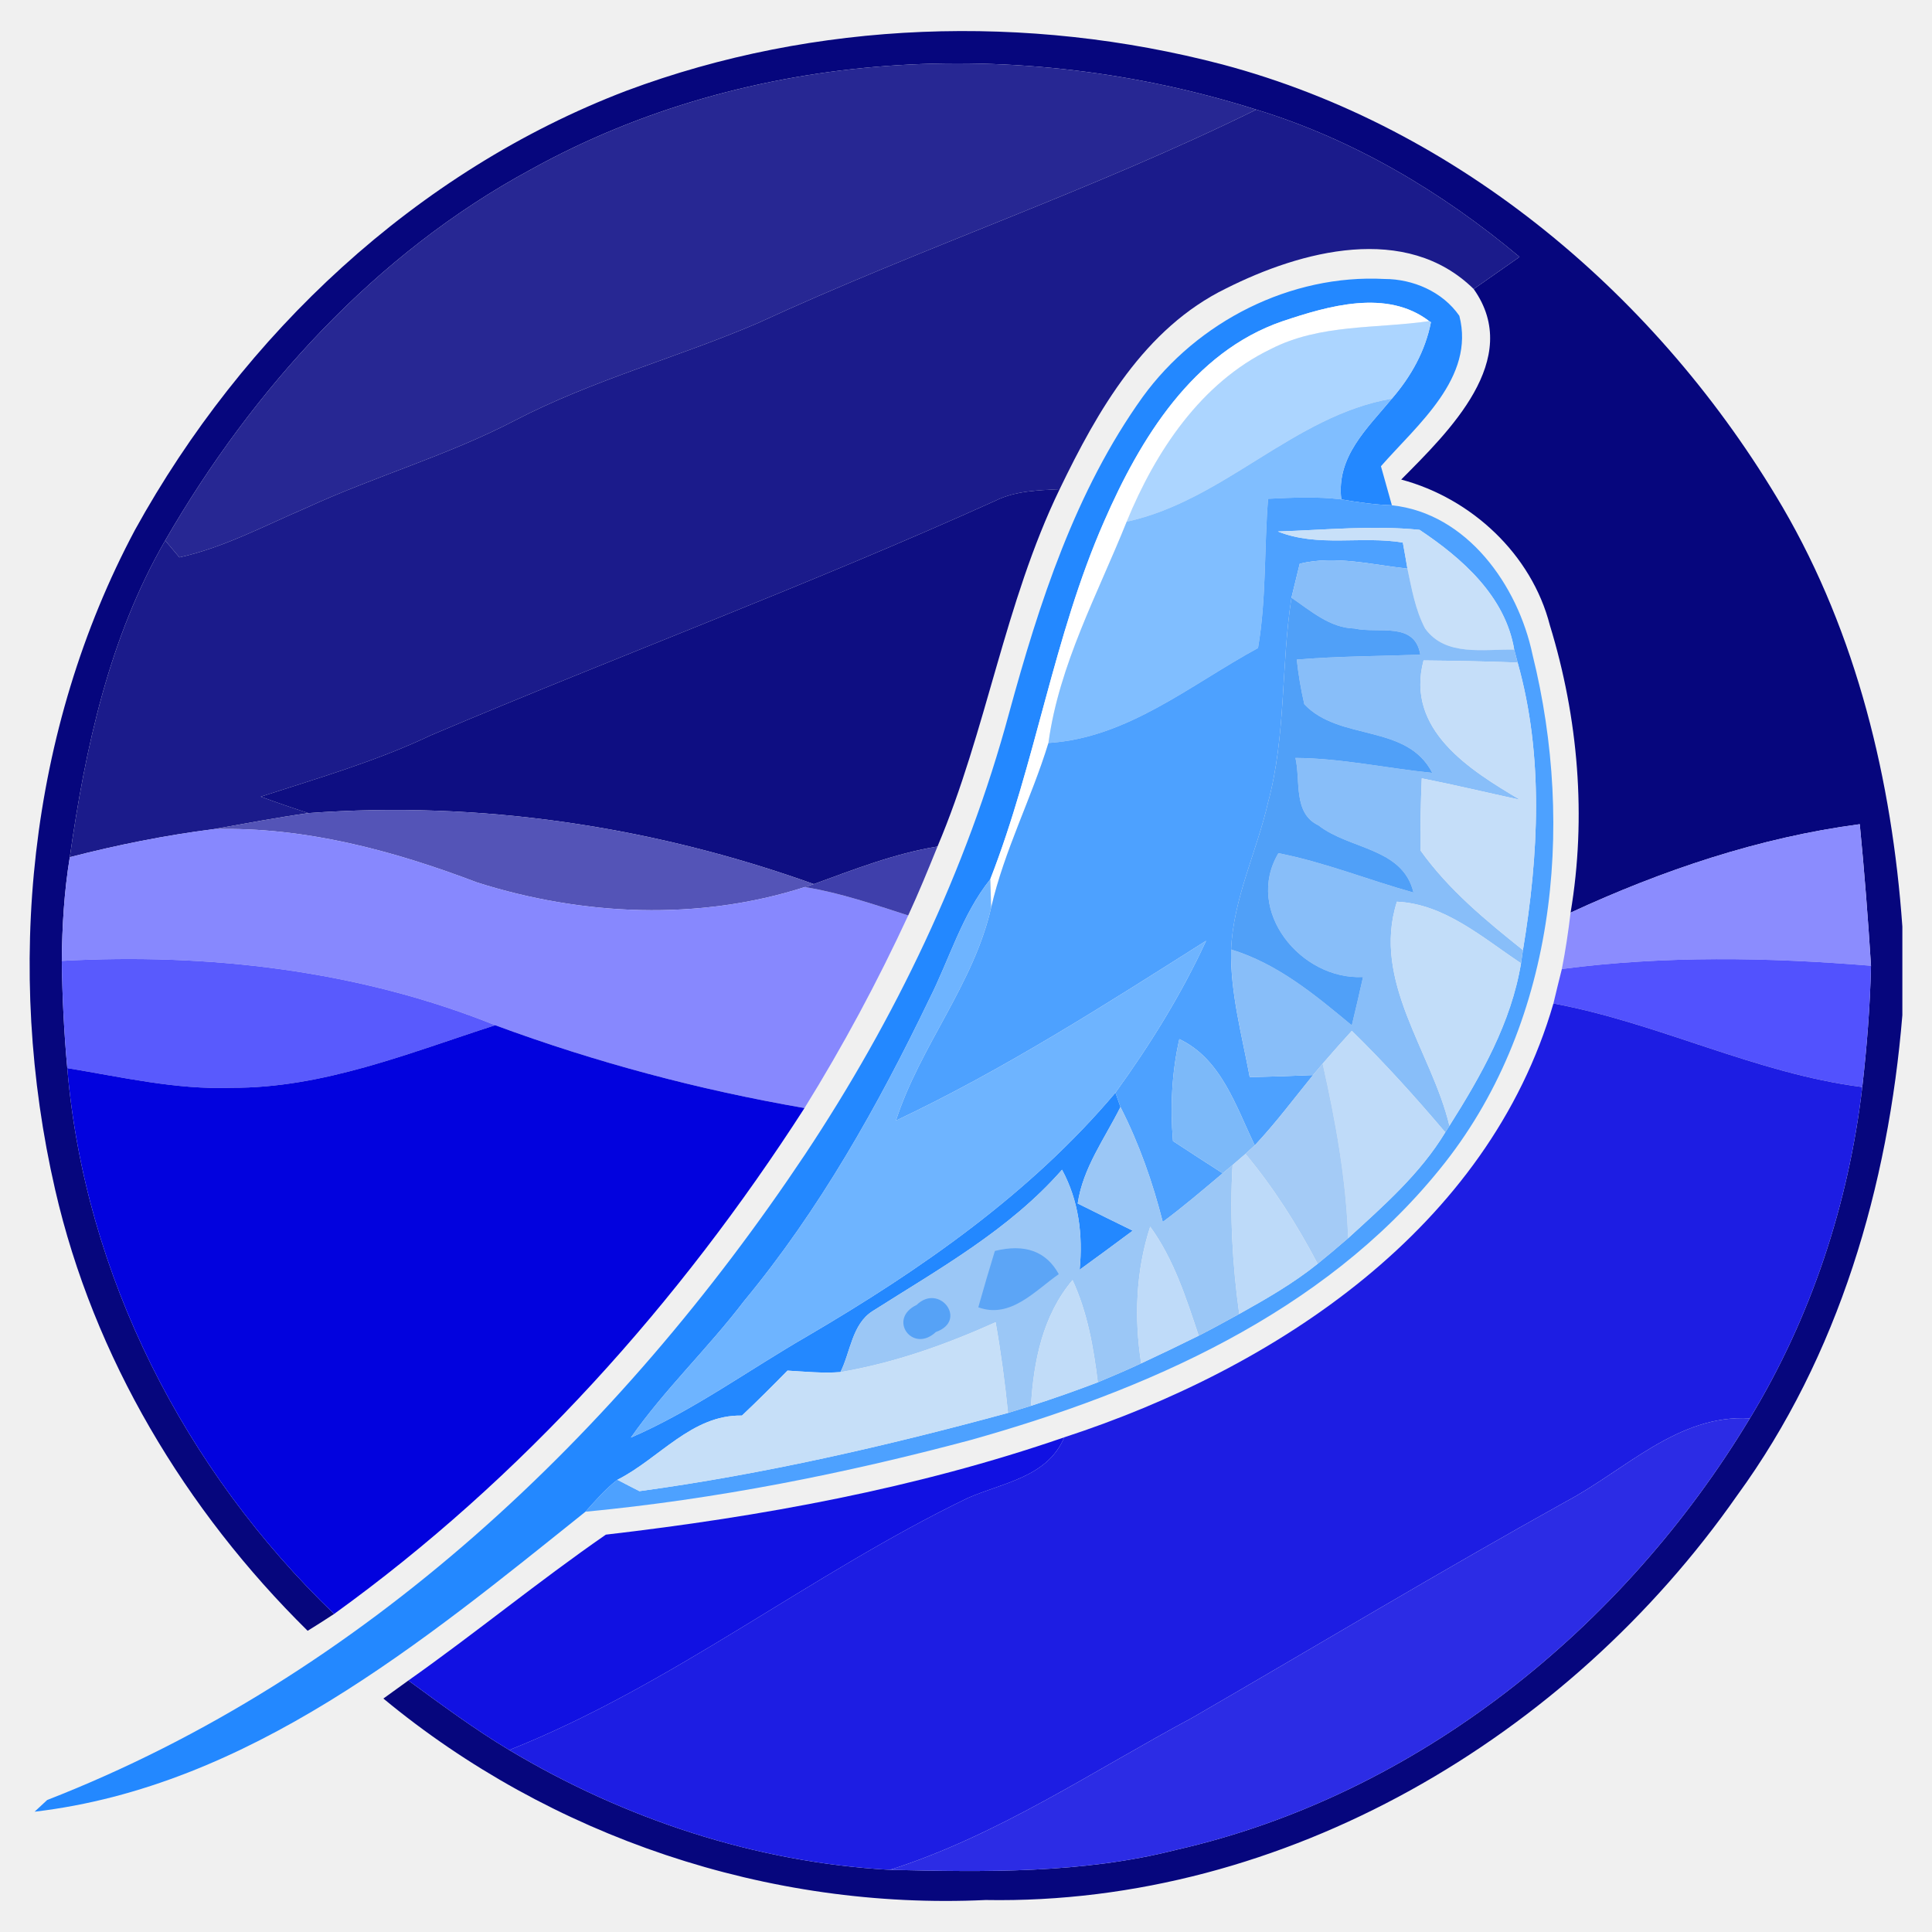
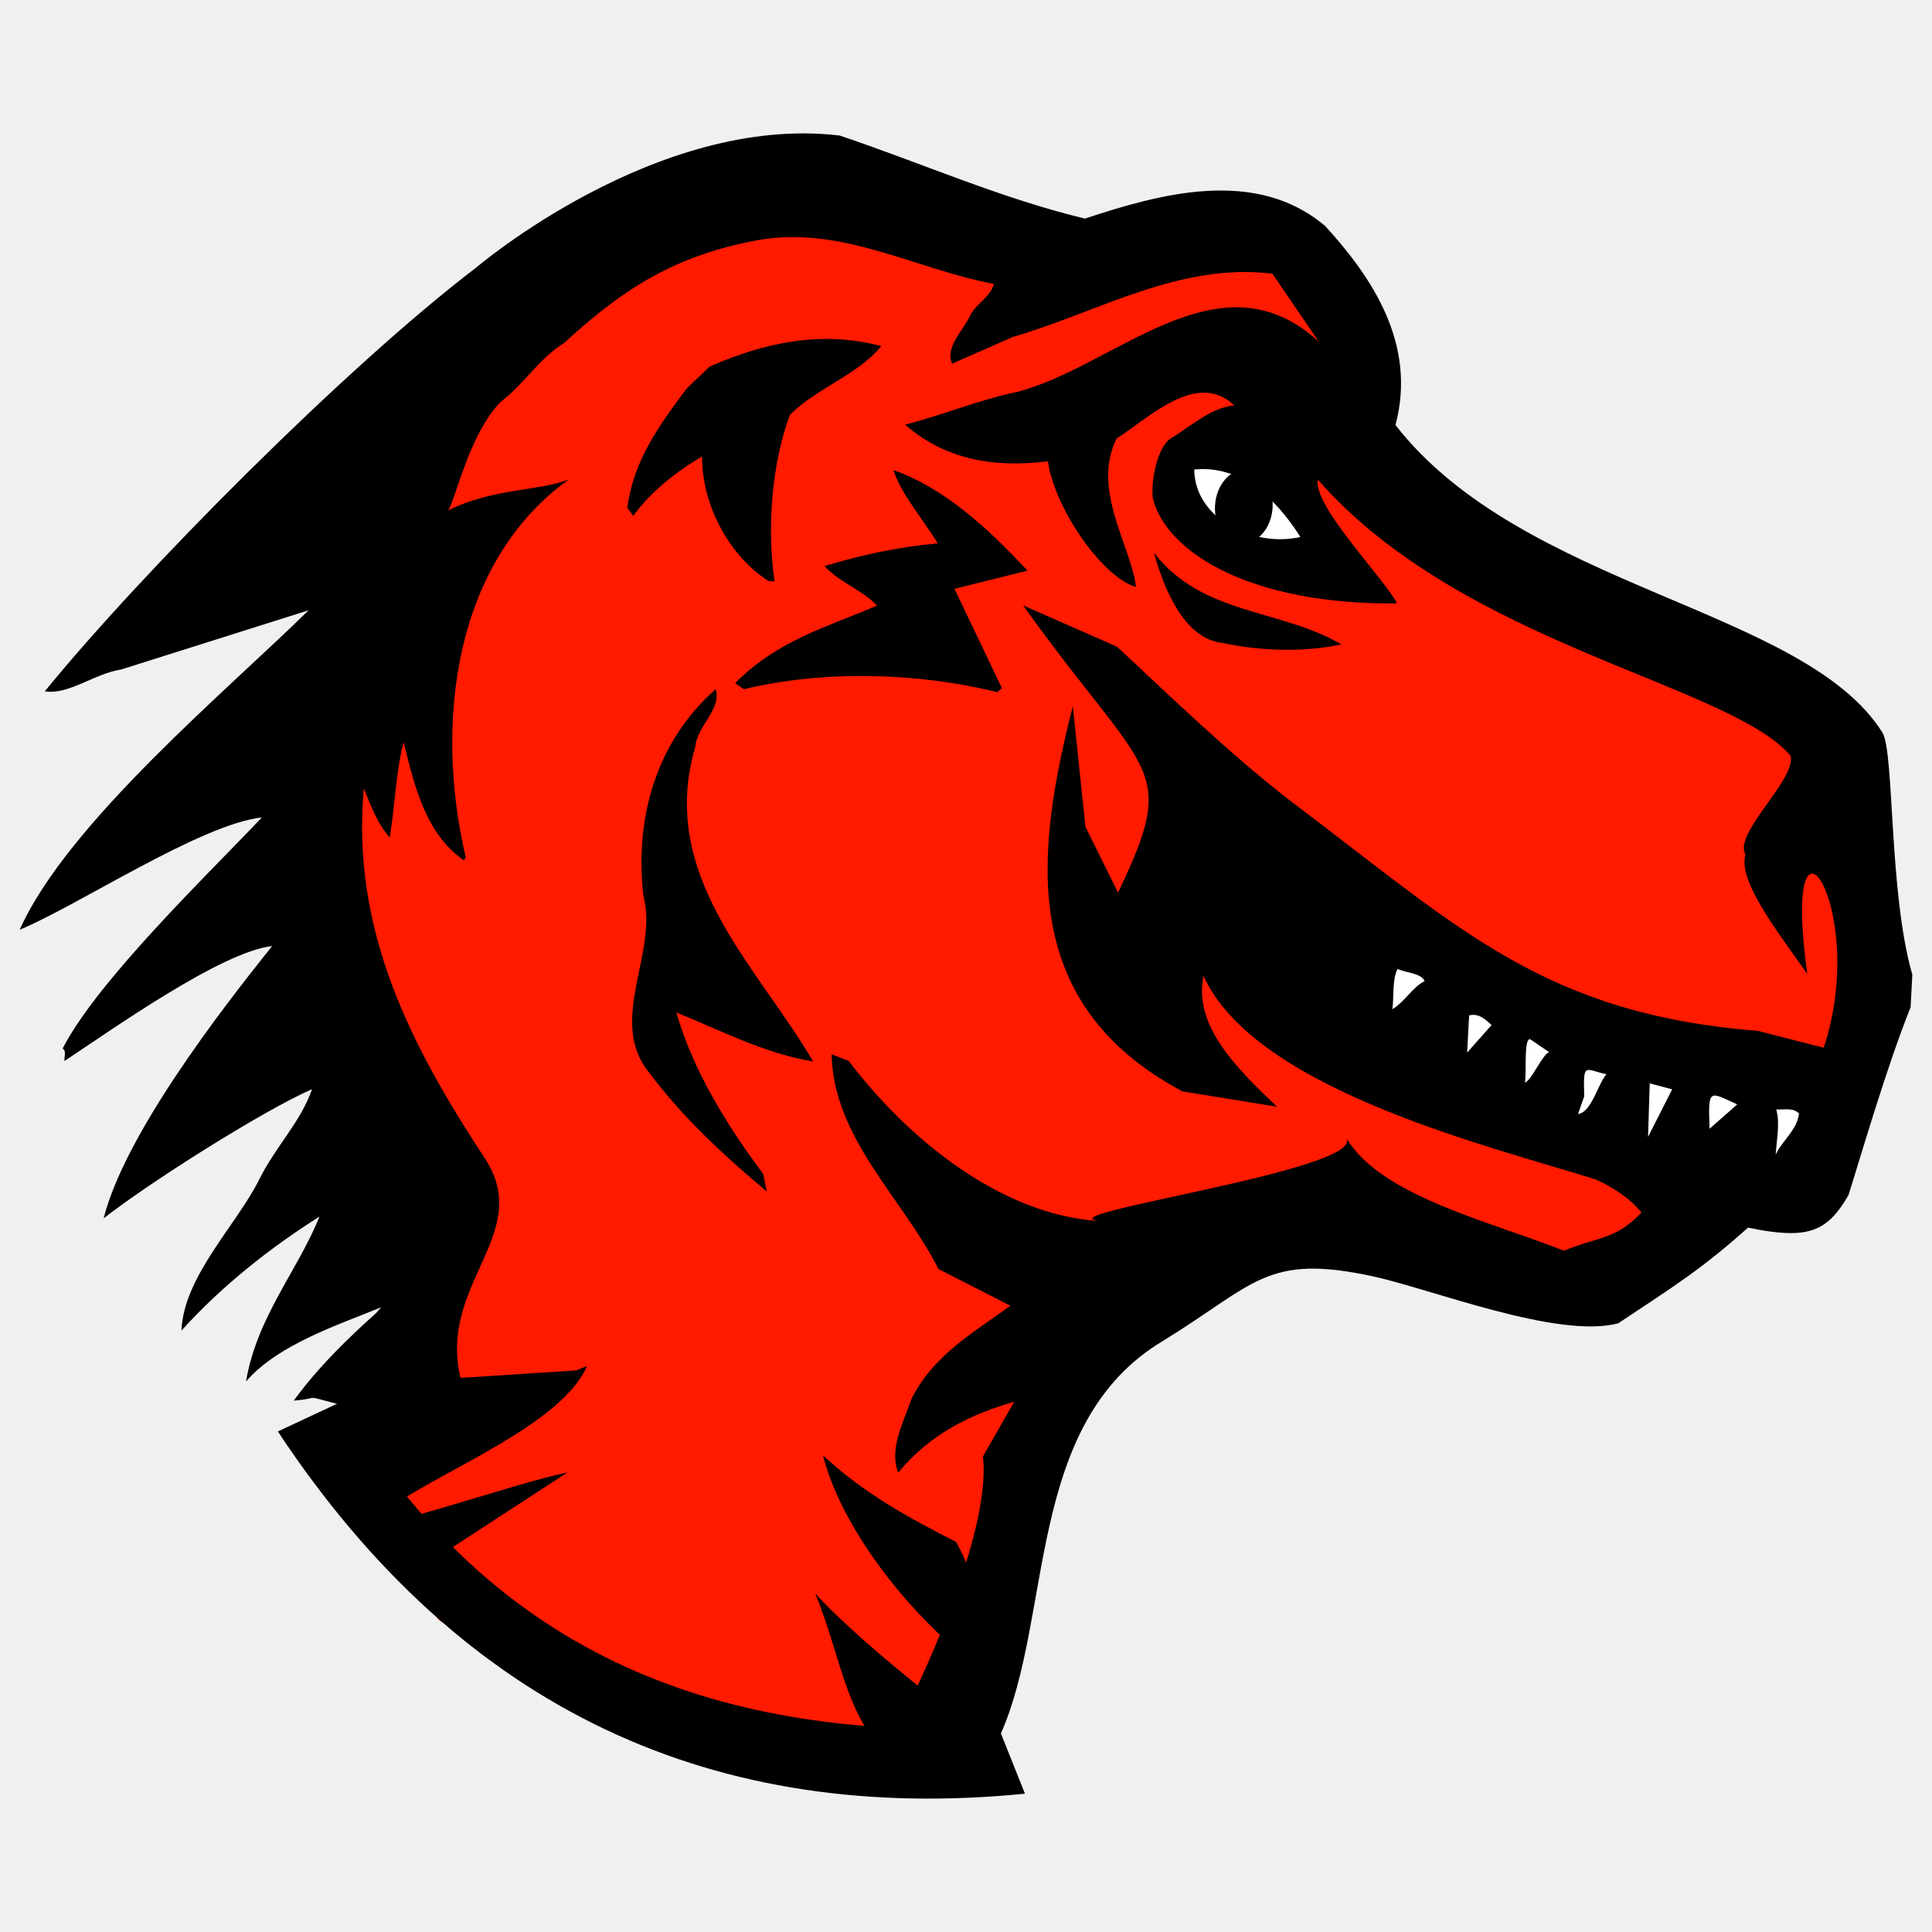
- <svg xmlns="http://www.w3.org/2000/svg" id="moz" version="1.1" viewBox="0 0 128 128" height="128" width="128">
-   <defs id="defs78" />
-   <g transform="matrix(0.98,0,0,0.98,0.5961809,1.234331)" id="g4208">
-     <path style="fill:#06067d" d="M 41.73,4.88 C 54.54,0.09 68.85,-0.36 82.04,3.1 c 16.04,4.27 29.54,15.74 37.86,29.92 5.02,8.6 7.4,18.5 8.1,28.36 l 0,5.99 c -0.95,11.53 -4.29,23.04 -11.17,32.47 -11.42,16.35 -30.59,27.71 -50.81,27.35 -14.65,0.69 -29.41,-4.26 -40.71,-13.62 0.42,-0.3 1.27,-0.92 1.69,-1.22 2.23,1.63 4.45,3.28 6.82,4.7 7.78,4.66 16.66,7.6 25.74,8.1 6.46,0.15 13.02,0.26 19.34,-1.35 16.3,-3.7 30.26,-15 38.79,-29.17 4.13,-6.8 6.68,-14.52 7.6,-22.4 0.31,-2.72 0.53,-5.46 0.59,-8.2 -0.2,-3.19 -0.45,-6.39 -0.76,-9.57 -6.8,0.9 -13.34,3.11 -19.55,5.98 1.09,-6.46 0.52,-13.18 -1.4,-19.43 -1.23,-4.8 -5.3,-8.58 -10.05,-9.85 3.2,-3.23 8.27,-8.12 4.9,-12.88 1.03,-0.72 2.07,-1.45 3.1,-2.17 C 96.89,11.72 90.87,8.15 84.32,6.15 68.32,1.09 50.09,1.99 35.28,10.2 24.78,15.87 16.48,25.03 10.56,35.28 6.78,41.82 5.16,49.29 4.11,56.69 3.73,59.01 3.59,61.35 3.57,63.7 c 0.03,2.42 0.15,4.84 0.37,7.25 1.17,14 7.96,27.21 18.04,36.9 -0.59,0.39 -1.19,0.77 -1.79,1.14 C 11.94,100.86 5.72,90.51 3.12,79.17 -0.3,64.3 1.3,48.1 8.52,34.56 15.82,21.33 27.51,10.31 41.73,4.88 Z" id="path6" />
-     <path style="fill:#272793" d="M 35.28,10.2 C 50.09,1.99 68.32,1.09 84.32,6.15 73.34,11.57 61.73,15.46 50.63,20.58 c -5.42,2.33 -11.17,3.85 -16.42,6.58 -4.54,2.37 -9.49,3.78 -14.13,5.92 -2.81,1.2 -5.56,2.68 -8.56,3.34 C 11.28,36.14 10.8,35.57 10.56,35.28 16.48,25.03 24.78,15.87 35.28,10.2 Z" id="path8" />
-     <path style="fill:#1b1b8b" d="m 84.32,6.15 c 6.55,2 12.57,5.57 17.8,9.96 -1.03,0.72 -2.07,1.45 -3.1,2.17 -4.57,-4.49 -11.67,-2.59 -16.74,-0.04 -5.52,2.69 -8.69,8.26 -11.25,13.57 -1.47,0.08 -2.99,0.11 -4.34,0.78 -12.55,5.67 -25.48,10.48 -38.15,15.85 -3.7,1.76 -7.64,2.9 -11.52,4.16 1.06,0.39 2.14,0.76 3.22,1.11 -2.13,0.3 -4.25,0.7 -6.38,1.08 -3.29,0.42 -6.54,1.07 -9.75,1.9 1.05,-7.4 2.67,-14.87 6.45,-21.41 0.24,0.29 0.72,0.86 0.96,1.14 3,-0.66 5.75,-2.14 8.56,-3.34 4.64,-2.14 9.59,-3.55 14.13,-5.92 5.25,-2.73 11,-4.25 16.42,-6.58 11.1,-5.12 22.71,-9.01 33.69,-14.43 z" id="path10" />
-     <path style="fill:#2388ff" d="m 76.64,25.58 c 3.71,-5.11 10,-8.31 16.34,-7.98 1.94,0 3.94,0.86 5.07,2.49 1.08,4.18 -2.83,7.35 -5.3,10.17 0.18,0.66 0.55,1.98 0.74,2.64 -1.15,-0.04 -2.29,-0.2 -3.42,-0.4 -0.35,-2.89 1.75,-4.79 3.42,-6.81 1.29,-1.49 2.26,-3.22 2.64,-5.17 l -0.12,-0.07 c -2.86,-2.19 -6.82,-1.03 -9.92,0.01 -6.06,2.08 -9.63,7.96 -12.06,13.54 -3.42,7.79 -4.61,16.28 -7.69,24.18 -1.92,2.4 -2.76,5.41 -4.13,8.12 -3.46,7.19 -7.41,14.23 -12.52,20.4 -2.42,3.18 -5.35,5.95 -7.65,9.23 4.24,-1.84 7.99,-4.59 11.98,-6.89 7.64,-4.48 15.03,-9.61 20.78,-16.43 l 0.34,0.97 c -1.06,2.13 -2.54,4.11 -2.89,6.52 1.24,0.62 2.47,1.23 3.72,1.84 -1.19,0.89 -2.39,1.77 -3.59,2.64 0.23,-2.35 -0.06,-4.67 -1.19,-6.76 -3.56,4.06 -8.31,6.7 -12.81,9.56 -1.39,0.88 -1.49,2.77 -2.17,4.12 -1.2,0.09 -2.39,-0.03 -3.58,-0.1 -1.01,1.03 -2.03,2.05 -3.08,3.04 -3.39,-0.07 -5.6,2.92 -8.42,4.34 -0.81,0.62 -1.48,1.4 -2.16,2.16 -10.99,8.8 -22.77,18.58 -37.24,20.28 l 0.85,-0.79 C 23.95,112.1 41.24,95.64 53.82,76.78 59.9,67.62 64.74,57.58 67.61,46.95 69.65,39.49 72.09,31.93 76.64,25.58 Z" id="path12" />
-     <path style="fill:#ffffff" d="m 86.09,20.46 c 3.1,-1.04 7.06,-2.2 9.92,-0.01 -3.59,0.52 -7.39,0.18 -10.71,1.89 -4.73,2.28 -7.8,6.94 -9.74,11.67 -1.96,4.89 -4.57,9.67 -5.29,14.96 -1.15,3.76 -2.99,7.28 -3.87,11.12 -0.02,-0.47 -0.04,-1.43 -0.06,-1.91 3.08,-7.9 4.27,-16.39 7.69,-24.18 2.43,-5.58 6,-11.46 12.06,-13.54 z" id="path14" />
-     <path style="fill:#acd5ff" d="m 96.01,20.45 0.12,0.07 c -0.38,1.95 -1.35,3.68 -2.64,5.17 -6.65,1.15 -11.34,6.89 -17.93,8.32 1.94,-4.73 5.01,-9.39 9.74,-11.67 3.32,-1.71 7.12,-1.37 10.71,-1.89 z" id="path16" />
-     <path style="fill:#80beff" d="m 75.56,34.01 c 6.59,-1.43 11.28,-7.17 17.93,-8.32 -1.67,2.02 -3.77,3.92 -3.42,6.81 -1.65,-0.2 -3.3,-0.12 -4.95,-0.04 -0.27,3.36 -0.11,6.76 -0.68,10.09 -4.55,2.47 -8.8,6.08 -14.17,6.42 0.72,-5.29 3.33,-10.07 5.29,-14.96 z" id="path18" />
-     <path style="fill:#0e0e82" d="m 66.69,32.59 c 1.35,-0.67 2.87,-0.7 4.34,-0.78 -3.73,7.71 -4.93,16.3 -8.26,24.16 -2.89,0.47 -5.62,1.54 -8.36,2.54 C 43.48,54.59 31.84,52.86 20.24,53.71 19.16,53.36 18.08,52.99 17.02,52.6 20.9,51.34 24.84,50.2 28.54,48.44 41.21,43.07 54.14,38.26 66.69,32.59 Z" id="path20" />
-     <path style="fill:#4da1ff" d="m 85.12,32.46 c 1.65,-0.08 3.3,-0.16 4.95,0.04 1.13,0.2 2.27,0.36 3.42,0.4 5.08,0.54 8.53,5.42 9.51,10.11 2.9,11.71 1.54,25.19 -6.28,34.78 -7.9,9.76 -19.89,14.98 -31.7,18.3 -8.54,2.28 -17.24,4.01 -26.05,4.85 0.68,-0.76 1.35,-1.54 2.16,-2.16 0.37,0.2 1.12,0.58 1.49,0.77 8.42,-1.15 16.72,-3.06 24.92,-5.29 0.39,-0.12 1.16,-0.36 1.55,-0.48 1.52,-0.49 3.03,-1.02 4.52,-1.59 0.98,-0.41 1.97,-0.83 2.93,-1.28 1.31,-0.61 2.6,-1.23 3.89,-1.87 0.92,-0.47 1.83,-0.97 2.74,-1.47 1.83,-1.02 3.66,-2.07 5.3,-3.39 0.69,-0.56 1.38,-1.14 2.06,-1.73 2.39,-2.18 4.88,-4.36 6.57,-7.16 l 0.28,-0.44 c 2.14,-3.39 4.18,-6.98 4.84,-10.99 0.03,-0.22 0.1,-0.67 0.13,-0.89 1.06,-6.4 1.42,-13.13 -0.36,-19.44 -0.06,-0.22 -0.17,-0.65 -0.23,-0.87 -0.6,-3.61 -3.52,-6.18 -6.4,-8.1 -3.16,-0.32 -6.4,0.01 -9.58,0.11 2.72,1.09 5.65,0.28 8.45,0.75 0.08,0.44 0.24,1.32 0.31,1.76 -2.41,-0.26 -4.87,-0.91 -7.28,-0.33 -0.14,0.57 -0.42,1.72 -0.56,2.3 -0.71,4.59 -0.36,9.31 -1.58,13.83 -0.76,3.33 -2.35,6.49 -2.5,9.95 -0.06,2.93 0.73,5.77 1.26,8.63 1.43,-0.03 2.85,-0.08 4.28,-0.14 -1.3,1.6 -2.53,3.25 -3.94,4.75 -1.27,-2.62 -2.26,-5.84 -5.1,-7.18 -0.51,2.26 -0.62,4.58 -0.43,6.89 1.12,0.73 2.23,1.46 3.36,2.18 -1.33,1.12 -2.65,2.25 -4.05,3.29 -0.68,-2.68 -1.6,-5.3 -2.86,-7.77 L 74.8,72.61 c 2.34,-3.24 4.46,-6.64 6.13,-10.27 -6.82,4.32 -13.67,8.71 -20.97,12.16 1.63,-5.04 5.25,-9.2 6.44,-14.41 0.88,-3.84 2.72,-7.36 3.87,-11.12 5.37,-0.34 9.62,-3.95 14.17,-6.42 0.57,-3.33 0.41,-6.73 0.68,-10.09 z" id="path22" />
-     <path style="fill:#c8e0f9" d="m 85.78,34.67 c 3.18,-0.1 6.42,-0.43 9.58,-0.11 2.88,1.92 5.8,4.49 6.4,8.1 -2.04,-0.05 -4.65,0.5 -6.03,-1.44 -0.66,-1.26 -0.9,-2.67 -1.19,-4.04 -0.07,-0.44 -0.23,-1.32 -0.31,-1.76 -2.8,-0.47 -5.73,0.34 -8.45,-0.75 z" id="path24" />
-     <path style="fill:#88bef9" d="m 87.26,36.85 c 2.41,-0.58 4.87,0.07 7.28,0.33 0.29,1.37 0.53,2.78 1.19,4.04 1.38,1.94 3.99,1.39 6.03,1.44 0.06,0.22 0.17,0.65 0.23,0.87 -2.12,-0.08 -4.24,-0.12 -6.36,-0.14 -1.24,4.68 3.11,7.4 6.53,9.42 -2.22,-0.48 -4.43,-1.01 -6.65,-1.45 -0.07,1.63 -0.1,3.25 -0.09,4.87 1.89,2.65 4.41,4.73 6.93,6.74 -0.03,0.22 -0.1,0.67 -0.13,0.89 -2.58,-1.71 -5.16,-4.01 -8.39,-4.16 -1.72,5.39 2.35,10.12 3.55,15.15 l -0.28,0.44 c -2.01,-2.37 -4.09,-4.68 -6.32,-6.86 -0.67,0.73 -1.32,1.47 -1.97,2.22 l -0.65,0.77 c -1.43,0.06 -2.85,0.11 -4.28,0.14 -0.53,-2.86 -1.32,-5.7 -1.26,-8.63 3.15,0.96 5.68,3.07 8.16,5.13 0.26,-1.09 0.52,-2.18 0.76,-3.27 -4.2,0.22 -8.04,-4.48 -5.72,-8.37 3.12,0.61 6.07,1.81 9.13,2.66 -0.72,-3.04 -4.33,-2.9 -6.42,-4.54 -1.74,-0.82 -1.2,-3.03 -1.56,-4.56 3.11,0.02 6.16,0.7 9.25,1.01 -1.71,-3.35 -6.27,-2.12 -8.65,-4.64 -0.23,-0.99 -0.4,-2 -0.51,-3.02 C 89.84,43.1 92.63,43.1 95.41,43 95.04,40.72 92.57,41.6 90.96,41.23 89.3,41.19 88,40.03 86.7,39.15 c 0.14,-0.58 0.42,-1.73 0.56,-2.3 z" id="path26" />
-     <path style="fill:#50a0f8" d="m 85.12,52.98 c 1.22,-4.52 0.87,-9.24 1.58,-13.83 1.3,0.88 2.6,2.04 4.26,2.08 1.61,0.37 4.08,-0.51 4.45,1.77 -2.78,0.1 -5.57,0.1 -8.35,0.33 0.11,1.02 0.28,2.03 0.51,3.02 2.38,2.52 6.94,1.29 8.65,4.64 -3.09,-0.31 -6.14,-0.99 -9.25,-1.01 0.36,1.53 -0.18,3.74 1.56,4.56 2.09,1.64 5.7,1.5 6.42,4.54 -3.06,-0.85 -6.01,-2.05 -9.13,-2.66 -2.32,3.89 1.52,8.59 5.72,8.37 -0.24,1.09 -0.5,2.18 -0.76,3.27 -2.48,-2.06 -5.01,-4.17 -8.16,-5.13 0.15,-3.46 1.74,-6.62 2.5,-9.95 z" id="path28" />
-     <path style="fill:#c5def9" d="m 102.16,52.81 c -3.42,-2.02 -7.77,-4.74 -6.53,-9.42 2.12,0.02 4.24,0.06 6.36,0.14 1.78,6.31 1.42,13.04 0.36,19.44 -2.52,-2.01 -5.04,-4.09 -6.93,-6.74 -0.01,-1.62 0.02,-3.24 0.09,-4.87 2.22,0.44 4.43,0.97 6.65,1.45 z" id="path30" />
-     <path style="fill:#5454b7" d="m 13.86,54.79 c 2.13,-0.38 4.25,-0.78 6.38,-1.08 11.6,-0.85 23.24,0.88 34.17,4.8 l -0.61,0.2 C 46.65,61.01 38.77,60.66 31.65,58.4 25.97,56.24 19.99,54.63 13.86,54.79 Z" id="path32" />
-     <path style="fill:#8788fe" d="m 4.11,56.69 c 3.21,-0.83 6.46,-1.48 9.75,-1.9 6.13,-0.16 12.11,1.45 17.79,3.61 7.12,2.26 15,2.61 22.15,0.31 2.39,0.39 4.69,1.18 6.99,1.92 -2.07,4.47 -4.41,8.83 -7.01,13.02 C 46.65,72.42 39.66,70.56 32.87,68.05 23.62,64.33 13.48,63.16 3.57,63.7 3.59,61.35 3.73,59.01 4.11,56.69 Z" id="path34" />
-     <path style="fill:#8b8cfe" d="m 105.57,60.44 c 6.21,-2.87 12.75,-5.08 19.55,-5.98 0.31,3.18 0.56,6.38 0.76,9.57 -6.95,-0.57 -13.98,-0.69 -20.9,0.22 0.25,-1.26 0.44,-2.54 0.59,-3.81 z" id="path36" />
-     <path style="fill:#3f3fab" d="m 54.41,58.51 c 2.74,-1 5.47,-2.07 8.36,-2.54 -0.63,1.56 -1.27,3.12 -1.98,4.66 -2.3,-0.74 -4.6,-1.53 -6.99,-1.92 l 0.61,-0.2 z" id="path38" />
-     <path style="fill:#6eb4ff" d="m 62.21,66.3 c 1.37,-2.71 2.21,-5.72 4.13,-8.12 0.02,0.48 0.04,1.44 0.06,1.91 -1.19,5.21 -4.81,9.37 -6.44,14.41 7.3,-3.45 14.15,-7.84 20.97,-12.16 -1.67,3.63 -3.79,7.03 -6.13,10.27 -5.75,6.82 -13.14,11.95 -20.78,16.43 -3.99,2.3 -7.74,5.05 -11.98,6.89 2.3,-3.28 5.23,-6.05 7.65,-9.23 5.11,-6.17 9.06,-13.21 12.52,-20.4 z" id="path40" />
-     <path style="fill:#c2ddf9" d="m 93.83,59.7 c 3.23,0.15 5.81,2.45 8.39,4.16 -0.66,4.01 -2.7,7.6 -4.84,10.99 -1.2,-5.03 -5.27,-9.76 -3.55,-15.15 z" id="path42" />
-     <path style="fill:#595afd" d="m 3.57,63.7 c 9.91,-0.54 20.05,0.63 29.3,4.35 -5.81,1.87 -11.62,4.26 -17.83,4.23 C 11.29,72.42 7.61,71.55 3.94,70.95 3.72,68.54 3.6,66.12 3.57,63.7 Z" id="path44" />
-     <path style="fill:#5252fe" d="m 104.98,64.25 c 6.92,-0.91 13.95,-0.79 20.9,-0.22 -0.06,2.74 -0.28,5.48 -0.59,8.2 -7.22,-0.92 -13.76,-4.33 -20.88,-5.65 0.14,-0.58 0.42,-1.75 0.57,-2.33 z" id="path46" />
-     <path style="fill:#1d1de3" d="m 71.34,95.91 c 14.31,-4.67 28.67,-14.13 33.07,-29.33 7.12,1.32 13.66,4.73 20.88,5.65 -0.92,7.88 -3.47,15.6 -7.6,22.4 -4.84,-0.29 -8.42,3.49 -12.41,5.61 -8.51,4.73 -16.86,9.75 -25.29,14.63 -6.72,3.6 -13.11,7.94 -20.43,10.28 -9.08,-0.5 -17.96,-3.44 -25.74,-8.1 11.01,-4.38 20.36,-11.9 30.98,-17.03 2.38,-1.05 5.4,-1.4 6.54,-4.11 z" id="path48" />
-     <path style="fill:#0202de" d="m 32.87,68.05 c 6.79,2.51 13.78,4.37 20.91,5.6 C 45.32,86.8 34.7,98.68 21.98,107.85 11.9,98.16 5.11,84.95 3.94,70.95 c 3.67,0.6 7.35,1.47 11.1,1.33 6.21,0.03 12.02,-2.36 17.83,-4.23 z" id="path50" />
-     <path style="fill:#7cb9f9" d="m 79.12,68.99 c 2.84,1.34 3.83,4.56 5.1,7.18 -0.16,0.14 -0.47,0.43 -0.63,0.58 l -0.87,0.75 -0.67,0.56 c -1.13,-0.72 -2.24,-1.45 -3.36,-2.18 -0.19,-2.31 -0.08,-4.63 0.43,-6.89 z" id="path52" />
-     <path style="fill:#bfdbf9" d="m 88.81,70.65 c 0.65,-0.75 1.3,-1.49 1.97,-2.22 2.23,2.18 4.31,4.49 6.32,6.86 -1.69,2.8 -4.18,4.98 -6.57,7.16 -0.13,-3.99 -0.85,-7.92 -1.72,-11.8 z" id="path54" />
-     <path style="fill:#a4cbf6" d="m 88.16,71.42 0.65,-0.77 c 0.87,3.88 1.59,7.81 1.72,11.8 -0.68,0.59 -1.37,1.17 -2.06,1.73 -1.38,-2.63 -2.98,-5.15 -4.88,-7.43 0.16,-0.15 0.47,-0.44 0.63,-0.58 1.41,-1.5 2.64,-3.15 3.94,-4.75 z" id="path56" />
-     <path style="fill:#9bc7f6" d="m 75.14,73.58 c 1.26,2.47 2.18,5.09 2.86,7.77 1.4,-1.04 2.72,-2.17 4.05,-3.29 l 0.67,-0.56 c -0.2,3.36 -0.01,6.74 0.45,10.07 -0.91,0.5 -1.82,1 -2.74,1.47 -0.85,-2.55 -1.68,-5.17 -3.28,-7.37 -0.97,2.99 -1.09,6.16 -0.61,9.24 -0.96,0.45 -1.95,0.87 -2.93,1.28 -0.29,-2.37 -0.7,-4.73 -1.71,-6.91 -2.01,2.38 -2.63,5.47 -2.81,8.5 -0.39,0.12 -1.16,0.36 -1.55,0.48 -0.21,-2.06 -0.48,-4.1 -0.84,-6.13 -3.36,1.51 -6.84,2.75 -10.49,3.37 0.68,-1.35 0.78,-3.24 2.17,-4.12 4.5,-2.86 9.25,-5.5 12.81,-9.56 1.13,2.09 1.42,4.41 1.19,6.76 1.2,-0.87 2.4,-1.75 3.59,-2.64 -1.25,-0.61 -2.48,-1.22 -3.72,-1.84 0.35,-2.41 1.83,-4.39 2.89,-6.52 z" id="path58" />
-     <path style="fill:#bddaf9" d="m 83.59,76.75 c 1.9,2.28 3.5,4.8 4.88,7.43 -1.64,1.32 -3.47,2.37 -5.3,3.39 -0.46,-3.33 -0.65,-6.71 -0.45,-10.07 l 0.87,-0.75 z" id="path60" />
-     <path style="fill:#bfdbf9" d="m 77.15,81.67 c 1.6,2.2 2.43,4.82 3.28,7.37 -1.29,0.64 -2.58,1.26 -3.89,1.87 -0.48,-3.08 -0.36,-6.25 0.61,-9.24 z" id="path62" />
-     <path style="fill:#5ca5f6" d="m 66.65,83.31 c 2.03,-0.5 3.47,0.02 4.32,1.57 -1.59,1.1 -3.26,3.04 -5.44,2.24 0.36,-1.28 0.73,-2.55 1.12,-3.81 z" id="path64" />
-     <path style="fill:#c1dcf8" d="m 69.09,93.78 c 0.18,-3.03 0.8,-6.12 2.81,-8.5 1.01,2.18 1.42,4.54 1.71,6.91 -1.49,0.57 -3,1.1 -4.52,1.59 z" id="path66" />
-     <path style="fill:#56a2f6" d="m 61.36,86.96 c 1.54,-1.5 3.49,1.06 1.3,1.83 -1.57,1.48 -3.29,-0.88 -1.3,-1.83 z" id="path68" />
-     <path style="fill:#c6dff8" d="m 56.21,91.5 c 3.65,-0.62 7.13,-1.86 10.49,-3.37 0.36,2.03 0.63,4.07 0.84,6.13 -8.2,2.23 -16.5,4.14 -24.92,5.29 -0.37,-0.19 -1.12,-0.57 -1.49,-0.77 2.82,-1.42 5.03,-4.41 8.42,-4.34 1.05,-0.99 2.07,-2.01 3.08,-3.04 1.19,0.07 2.38,0.19 3.58,0.1 z" id="path70" />
-     <path style="fill:#2c2ce5" d="m 105.28,100.24 c 3.99,-2.12 7.57,-5.9 12.41,-5.61 -8.53,14.17 -22.49,25.47 -38.79,29.17 -6.32,1.61 -12.88,1.5 -19.34,1.35 7.32,-2.34 13.71,-6.68 20.43,-10.28 8.43,-4.88 16.78,-9.9 25.29,-14.63 z" id="path72" />
-     <path style="fill:#1111e2" d="m 40.35,102.49 c 10.5,-1.22 20.97,-3.12 30.99,-6.58 -1.14,2.71 -4.16,3.06 -6.54,4.11 -10.62,5.13 -19.97,12.65 -30.98,17.03 -2.37,-1.42 -4.59,-3.07 -6.82,-4.7 4.52,-3.19 8.81,-6.72 13.35,-9.86 z" id="path74" />
+ <svg xmlns="http://www.w3.org/2000/svg" id="moz" version="1.1" viewBox="0 0 128 128" height="128px" width="128px">
+   <defs id="defs880" />
+   <g id="layer1">
+     <g transform="matrix(0.08684132,0,0,0.1,86.10112,73.7)" id="g1537">
+       <path d="m -628.376,-559.602 c -99.169,65.651 -254.622,201.469 -328.928,280.617 18.316,2.553 37.685,-11.749 58.357,-14.48 l 142.889,-39.205 c -59.344,50.987 -184.235,140.869 -220.398,211.661 44.604,-16.076 138.212,-69.989 184.746,-74.412 -40.638,37.314 -125.445,108.091 -152.013,153.141 3.207,1.516 0.985,5.463 1.475,8.211 34.954,-20.076 119.898,-72.574 158.427,-76.13 -39.656,42.793 -112.613,125.188 -128.582,180.395 34.434,-23.489 121.056,-71.135 158.975,-85.593 -8.634,21.778 -27.784,37.954 -40.24,59.737 -17.18,30.132 -57.854,64.431 -59.372,100.228 30.208,-29.174 67.665,-54.947 105.265,-75.513 -16.764,36.196 -47.612,66.129 -56.011,109.204 24.646,-24.807 71.394,-37.723 103.158,-49.19 l -3.828,3.812 c -2.744,2.348 -38.522,28.68 -62.896,58.054 21.677,-1.398 5.517,-4.11 33.243,2.203 l -0.525,1.399 c -1.892,165.729 313.184,226.31 506.277,217.91 40.713,-78.826 18.744,-206.185 123.893,-260.938 70.791,-37.674 78.794,-58.238 160.513,-42.877 44.145,8.278 140.734,41.655 186.981,31.126 43.164,-24.965 64.133,-35.958 102.343,-65.95 36.962,-56.183 -294.605,-238.241 -26.584,-2.105 64.301,13.764 80.894,11.721 99.956,-16.9 8.524,-23.102 28.841,-84.468 47.41,-124.454 l 1.302,-21.62 c -18.006,-54.209 -13.632,-146.953 -22.739,-160.302 -59.454,-82.444 -274.344,-95.353 -371.57,-203.828 16.564,-53.847 -18.215,-98.215 -53.635,-131.878 -53.209,-39.136 -126.655,-21.155 -183.303,-4.899 -64.536,-13.501 -124.248,-36.674 -187.082,-55.024 -139.753,-14.568 -277.498,87.6 -277.498,87.6 z" style="display:inline;fill:#000000;fill-opacity:1;fill-rule:nonzero;stroke:none;stroke-width:32.663;stroke-miterlimit:4" id="path9" />
+       <path d="m -218.765,-513.743 -46.328,17.668 c -5.56,-11.07 8.308,-21.584 13.828,-31.915 3.957,-7.563 15.325,-11.813 18.004,-20.935 -59.9,-9.657 -116.515,-39.029 -180.398,-28.911 -68.307,10.788 -108.087,36.89 -147.43,68.037 -19.857,10.874 -29.429,26.3 -48.732,39.31 -23.578,21.236 -33.834,63.563 -39.713,71.639 34.21,-14.802 68.622,-12.602 91.86,-20.428 -87.39,54.619 -102.65,161.309 -78.467,250.303 l -1.426,1.949 c -29.361,-17.545 -37.873,-49.928 -45.993,-78.24 -5.787,18.61 -6.619,42.247 -10.559,63.029 -9.374,-8.764 -14.544,-21.303 -19.784,-32.469 -9.817,94.169 36.096,170.867 92.365,245.203 37.688,49.837 -35.895,82.826 -18.57,145.389 l 88.509,-4.96 c 11.4,-4.265 7.848,-2.738 7.848,-2.738 -22.175,44.378 -139.57,77.999 -162.129,103.372 6.303,5.213 109.517,-26.576 147.276,-32.992 l -111.081,62.782 c 11.039,3.41 -0.354,40.666 23.896,37.139 153.614,45.6 326.645,108.886 353.603,42.842 22.495,-41.996 55.769,-113.121 50.632,-153.406 l 23.841,-36.222 c -31.803,7.901 -63.861,20.778 -88.451,46.965 -7.359,-15.426 4.204,-33.937 9.942,-48.532 16.49,-29.602 49.448,-45.265 75.549,-62.089 l -54.823,-24.271 C -303.134,56.323 -355.618,17.226 -357.025,-38.523 l 12.977,4.421 c 49.969,56.748 121.017,102.8 192.172,106.095 -48.432,-4.15 202.274,-33.69 187.537,-54.922 26.653,38.328 107.197,54.437 166.054,74.567 27.032,-9.728 38.83,-6.958 59.131,-25.259 -8.648,-9.389 -22.026,-17.071 -34.917,-21.941 -77.306,-21.345 -259.881,-58.909 -299.228,-134.931 -7.409,32.388 22.557,59.102 56.077,86.718 L -89.352,-13.925 c -126.876,-58.731 -111.543,-159.457 -83.672,-255.202 l 9.644,79.921 24.868,43.578 c 47.28,-85.553 22.54,-74.924 -72.437,-190.292 l 71.628,27.358 c 32.702,26.309 86.47,71.792 134.128,103.373 128.358,84.064 191.899,139.773 354.81,151.192 l 50.252,11.148 c 35.575,-93.21 -33.391,-179.274 -12.556,-48.992 -26.583,-32.315 -52.594,-62.218 -47.181,-79.082 -9.322,-14.09 38.599,-49.296 34.525,-65.324 -47.046,-47.828 -250.416,-73.499 -360.85,-183.086 -3.213,18.326 51.086,65.765 60.484,82.079 -109.537,1.079 -174.083,-32.557 -185.782,-68.059 -2.414,-5.912 0.578,-32.22 12.256,-40.681 15.806,-8.256 31.2,-20.795 49.386,-22.477 -28.47,-23.231 -64.495,7.899 -89.696,21.953 -19.57,33.616 10.919,71.08 14.761,98.418 -26.693,-6.744 -62.756,-53.772 -67.181,-83.296 -40.597,4.45 -77.853,-0.803 -109.06,-24.246 27.538,-6.04 55.989,-16.34 84.811,-21.551 75.453,-16.464 154.7,-94.018 230.909,-33.402 l -35.467,-45.102 c -71.129,-7.489 -132.964,25.53 -197.991,41.954 z" style="display:inline;fill:#ff1a00;fill-rule:nonzero;stroke:none;stroke-width:32.663;stroke-miterlimit:4" id="path11" />
+       <path style="display:inline;fill-rule:nonzero;stroke:none;stroke-width:32.663;stroke-miterlimit:4" d="m -467.622,-479.602 c -20.258,23.633 -40.549,47.281 -45.273,79.051 l 4.528,5.329 c 13.533,-16.283 33.816,-29.92 52.495,-39.384 0.021,33.483 21.619,66.308 50.483,82.45 l 4.847,0.339 c -6.116,-35.365 -2.037,-78.59 11.792,-110.505 22.018,-18.517 50.981,-25.874 69.605,-45.351 -46.633,-10.906 -91.012,-1.67 -130.895,13.509 l -17.582,14.56 z" id="path13" />
+       <path d="m 0.606,-381.213 c -19.174,-26.491 -46.387,-47.744 -80.972,-44.722 0.346,32.691 44.918,51.747 80.972,44.722 z" style="display:inline;fill:#ffffff;fill-rule:nonzero;stroke:none;stroke-width:32.663;stroke-miterlimit:4" id="path15" />
+       <path style="display:inline;fill-rule:nonzero;stroke:none;stroke-width:32.663;stroke-miterlimit:4" d="m -276.03,-376.988 c -30.031,2.294 -58.165,7.639 -86.467,15.031 12.488,11.506 28.272,15.381 40.102,26.155 -37.041,13.97 -75.844,22.857 -108.231,51.413 l 6.713,3.988 c 59.897,-12.47 130.724,-11.412 193.213,1.963 l 3.608,-2.609 -36.204,-65.843 55.674,-12.049 c -29.54,-27.614 -63.336,-54.775 -102.215,-66.594 5.936,16.079 22.296,32.134 33.805,48.56 l 8.3e-4,-0.016 z" id="path17" />
+       <path style="display:inline;fill-rule:nonzero;stroke:none;stroke-width:32.663;stroke-miterlimit:4" d="m -58.523,-310.987 c 29.538,5.47 62.194,6.184 90.356,0.906 -46.512,-23.729 -105.915,-19.056 -142.947,-60.726 6.997,21.87 22.154,57.104 52.591,59.82 z" id="path19" />
+       <path style="display:inline;fill-rule:nonzero;stroke:none;stroke-width:32.663;stroke-miterlimit:4" d="m -500.612,-143.489 c 11.585,37.132 -27.407,82.374 3.822,116.493 26.588,30.971 59.07,56.669 90.314,79.385 l -2.755,-11.584 c -27.836,-32.511 -53.414,-68.401 -66.28,-107.043 32.614,11.402 67.087,27.212 104.341,32.497 -41.957,-62.684 -118.864,-122.625 -89.892,-208.414 1.58,-14.17 20.332,-25.071 15.605,-38.234 -43.822,33.498 -62.183,82.956 -55.156,136.901 z" id="path21" />
+       <path d="m 74.701,-95.067 c -4.098,7.232 -2.617,17.807 -3.894,26.697 9.083,-4.648 15.537,-14.718 24.583,-18.639 -2.632,-5.373 -14.285,-5.398 -20.688,-8.058 z" style="display:inline;fill:#ffffff;fill-rule:nonzero;stroke:none;stroke-width:32.663;stroke-miterlimit:4" id="path23" />
+       <path d="m 127.832,-39.624 18.625,-18.262 c -4.128,-3.283 -9.629,-8.113 -17.11,-6.36 z" style="display:inline;fill:#ffffff;fill-rule:nonzero;stroke:none;stroke-width:32.663;stroke-miterlimit:4" id="path25" />
+       <path d="m 171.771,-19.937 c 4.374,0.314 14.427,-20.171 18.802,-19.872 l -14.778,-8.729 c -5.101,-0.323 -2.322,24.983 -4.024,28.601 z" style="display:inline;fill:#ffffff;fill-rule:nonzero;stroke:none;stroke-width:32.663;stroke-miterlimit:4" id="path27" />
+       <path d="m 217.16,-10.653 -4.736,11.668 c 10.277,-0.826 15.527,-20.679 21.688,-26.262 -17.072,-3.41 -17.715,-8.125 -16.952,14.593 z" style="display:inline;fill:#ffffff;fill-rule:nonzero;stroke:none;stroke-width:32.663;stroke-miterlimit:4" id="path29" />
+       <path d="m 265.847,16.254 18.39,-31.557 -17.109,-3.93 z" style="display:inline;fill:#ffffff;fill-rule:nonzero;stroke:none;stroke-width:32.663;stroke-miterlimit:4" id="path31" />
+       <path d="m 312.812,10.801 21.073,-16.106 C 312.675,-13.634 311.476,-16.743 312.812,10.801 Z" style="display:inline;fill:#ffffff;fill-rule:nonzero;stroke:none;stroke-width:32.663;stroke-miterlimit:4" id="path33" />
+       <path d="m 363.628,-1.978 c 3.098,9.189 0.228,20.228 -0.395,29.913 4.967,-9.404 16.368,-16.131 17.761,-27.282 -4.846,-4.066 -11.541,-2.238 -17.365,-2.631 z" style="display:inline;fill:#ffffff;fill-rule:nonzero;stroke:none;stroke-width:32.663;stroke-miterlimit:4" id="path35" />
+       <path style="display:inline;fill-rule:nonzero;stroke:none;stroke-width:32.663;stroke-miterlimit:4" d="m -269.329,350.158 c 6.711,12.654 7.027,28.06 13.739,40.714 15.909,-34.298 14.104,-75.506 -6.552,-106.353 -35.893,-15.822 -70.556,-32.241 -101.488,-57.354 12.852,43.841 54.912,92.179 94.302,122.994 z" id="path37" />
+       <path style="display:inline;fill-rule:nonzero;stroke:none;stroke-width:32.663;stroke-miterlimit:4" d="m -48.419,-377.474 c -11.721,-3.042 -18.566,-16.173 -15.362,-29.381 3.27,-13.253 15.379,-21.497 27.1,-18.455 11.722,3.009 18.565,16.189 15.362,29.381 -3.268,13.205 -15.409,21.463 -27.1,18.456 z" id="path71" />
+       <path style="display:inline;fill-rule:nonzero;stroke:none;stroke-width:32.663;stroke-miterlimit:4" d="m -282.143,437.838 34.823,-28.365 c -33.871,-21.998 -91.208,-61.451 -122.212,-90.715 24.348,50.645 25.098,106.696 87.389,119.079 z" id="path75" />
+       <path d="m -779.509,211.376 c 141.874,186.361 334.816,260.264 570,240 l -20,-43.5 c -209.177,7.753 -383.31,-44.11 -502,-216 z" style="display:inline;fill:#000000;fill-opacity:1;fill-rule:evenodd;stroke:none;stroke-width:1px;stroke-linecap:butt;stroke-linejoin:miter;stroke-opacity:1" id="path2225" />
+     </g>
  </g>
</svg>
